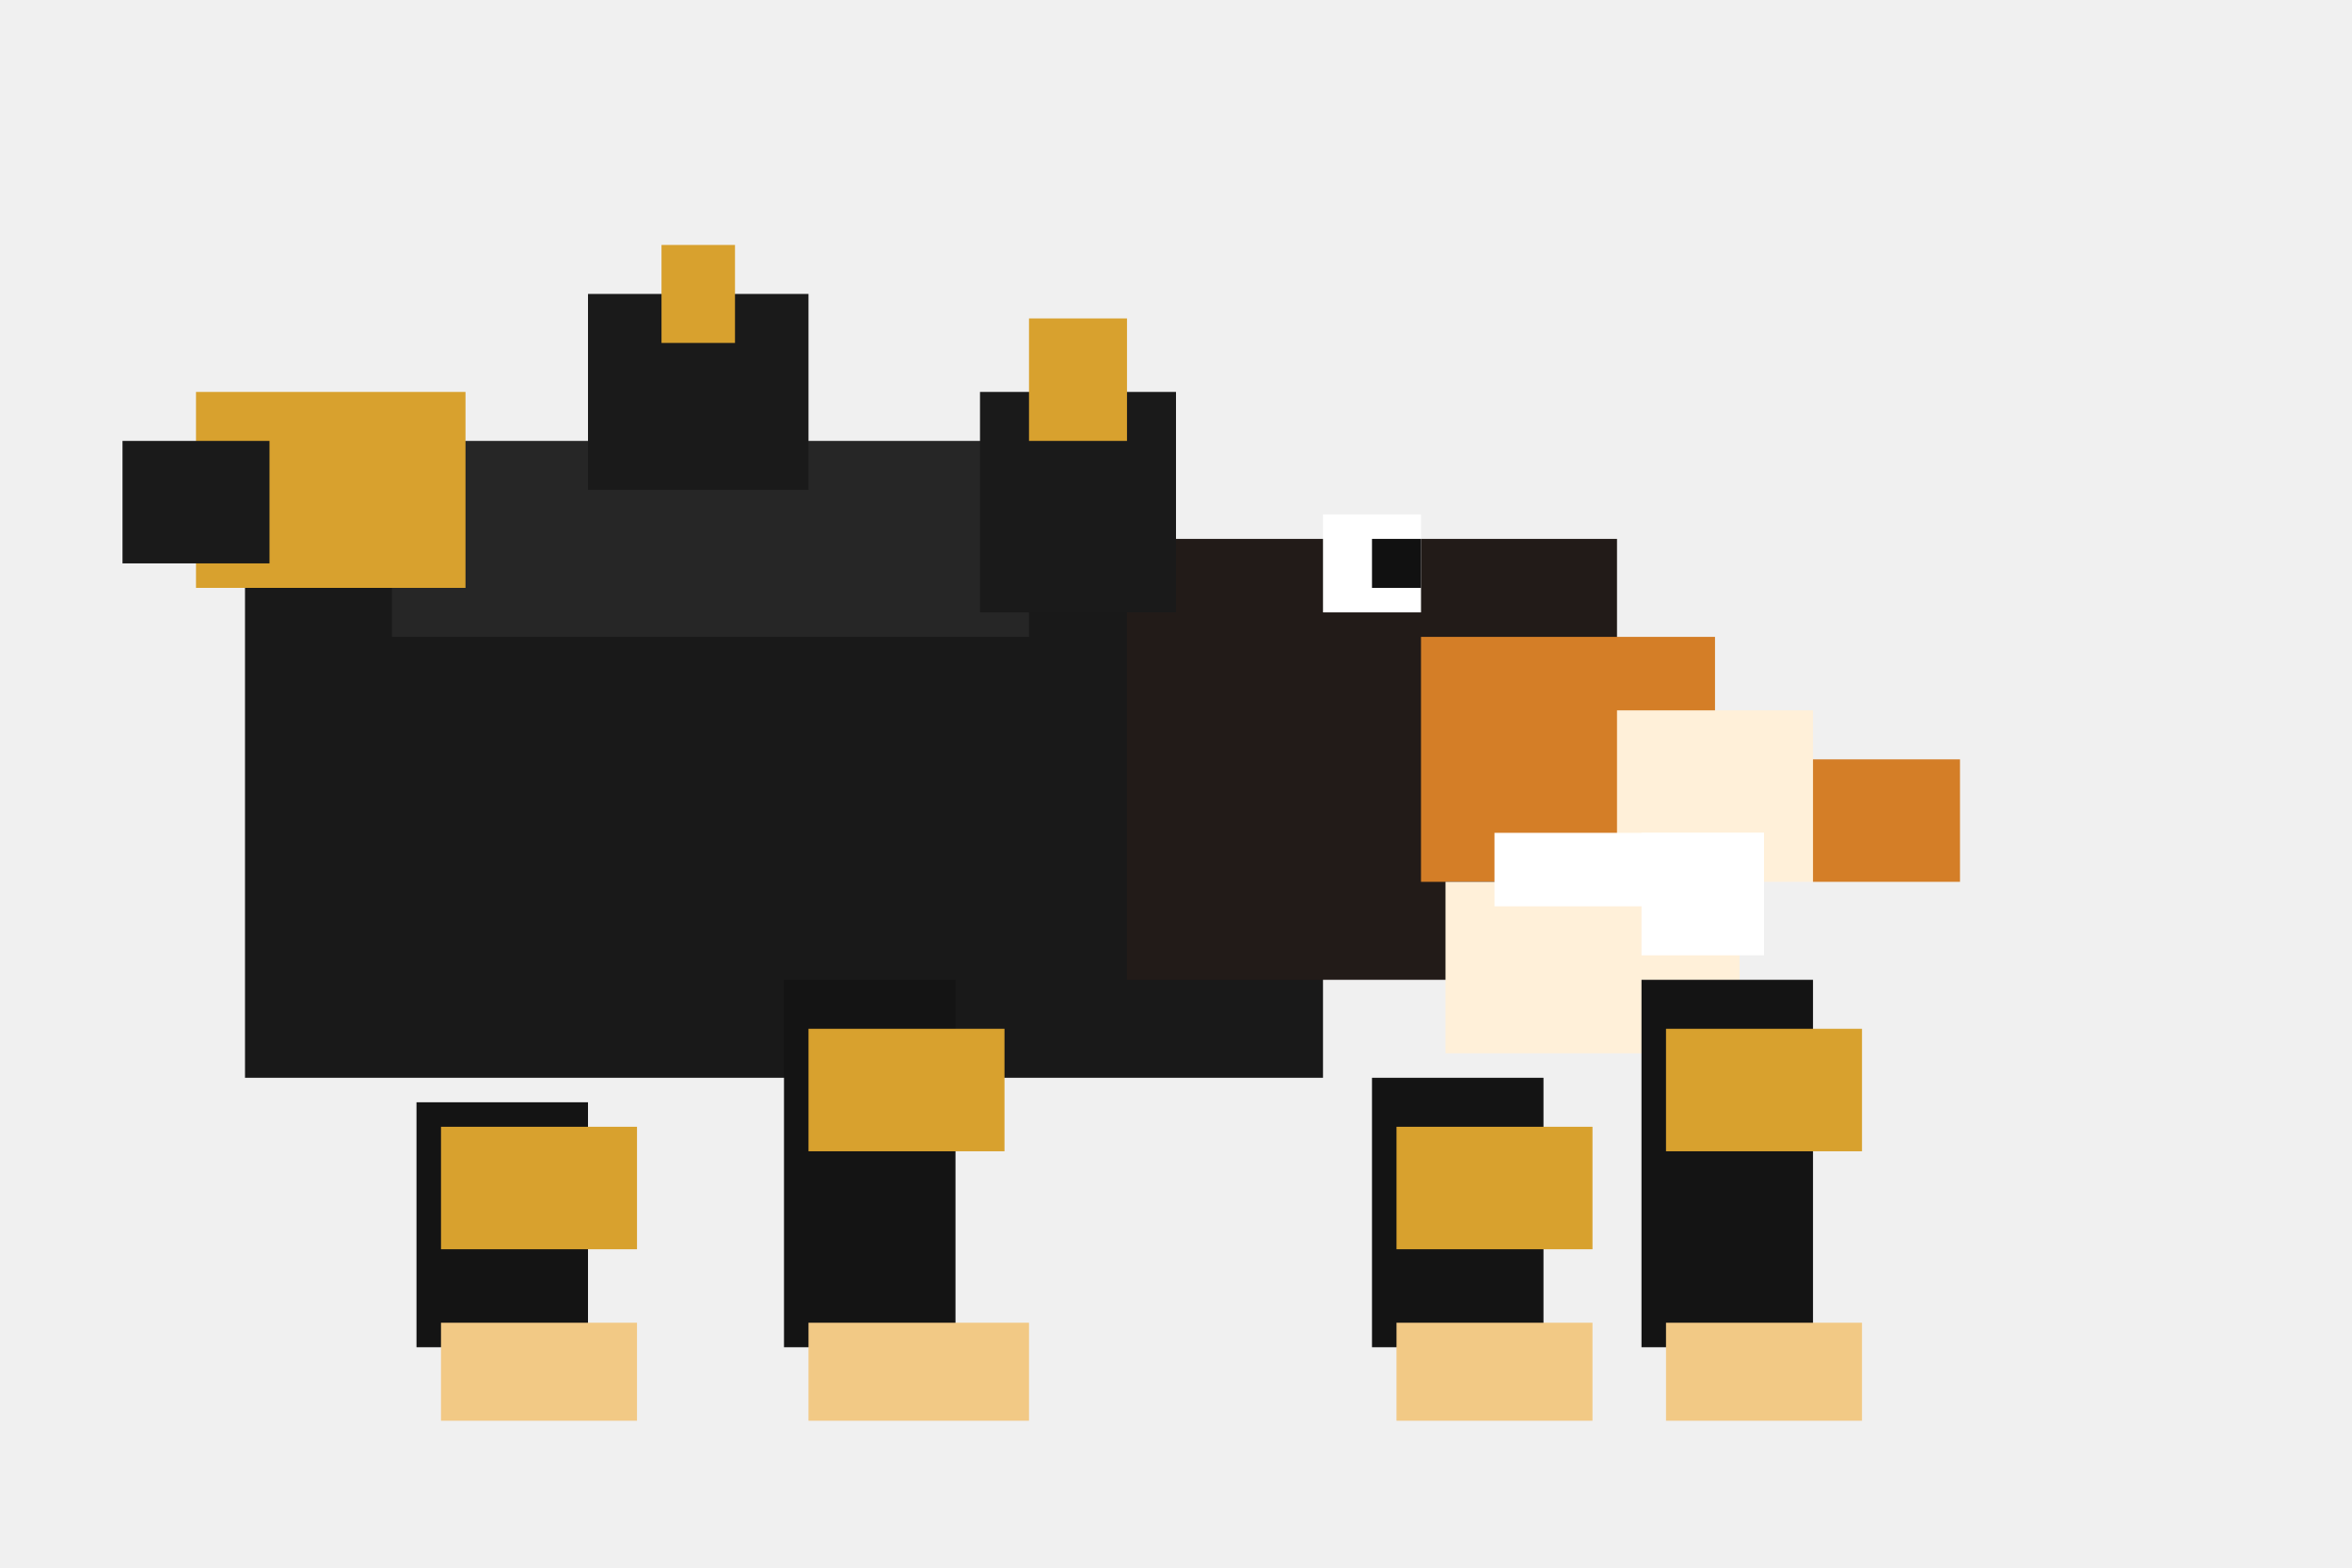
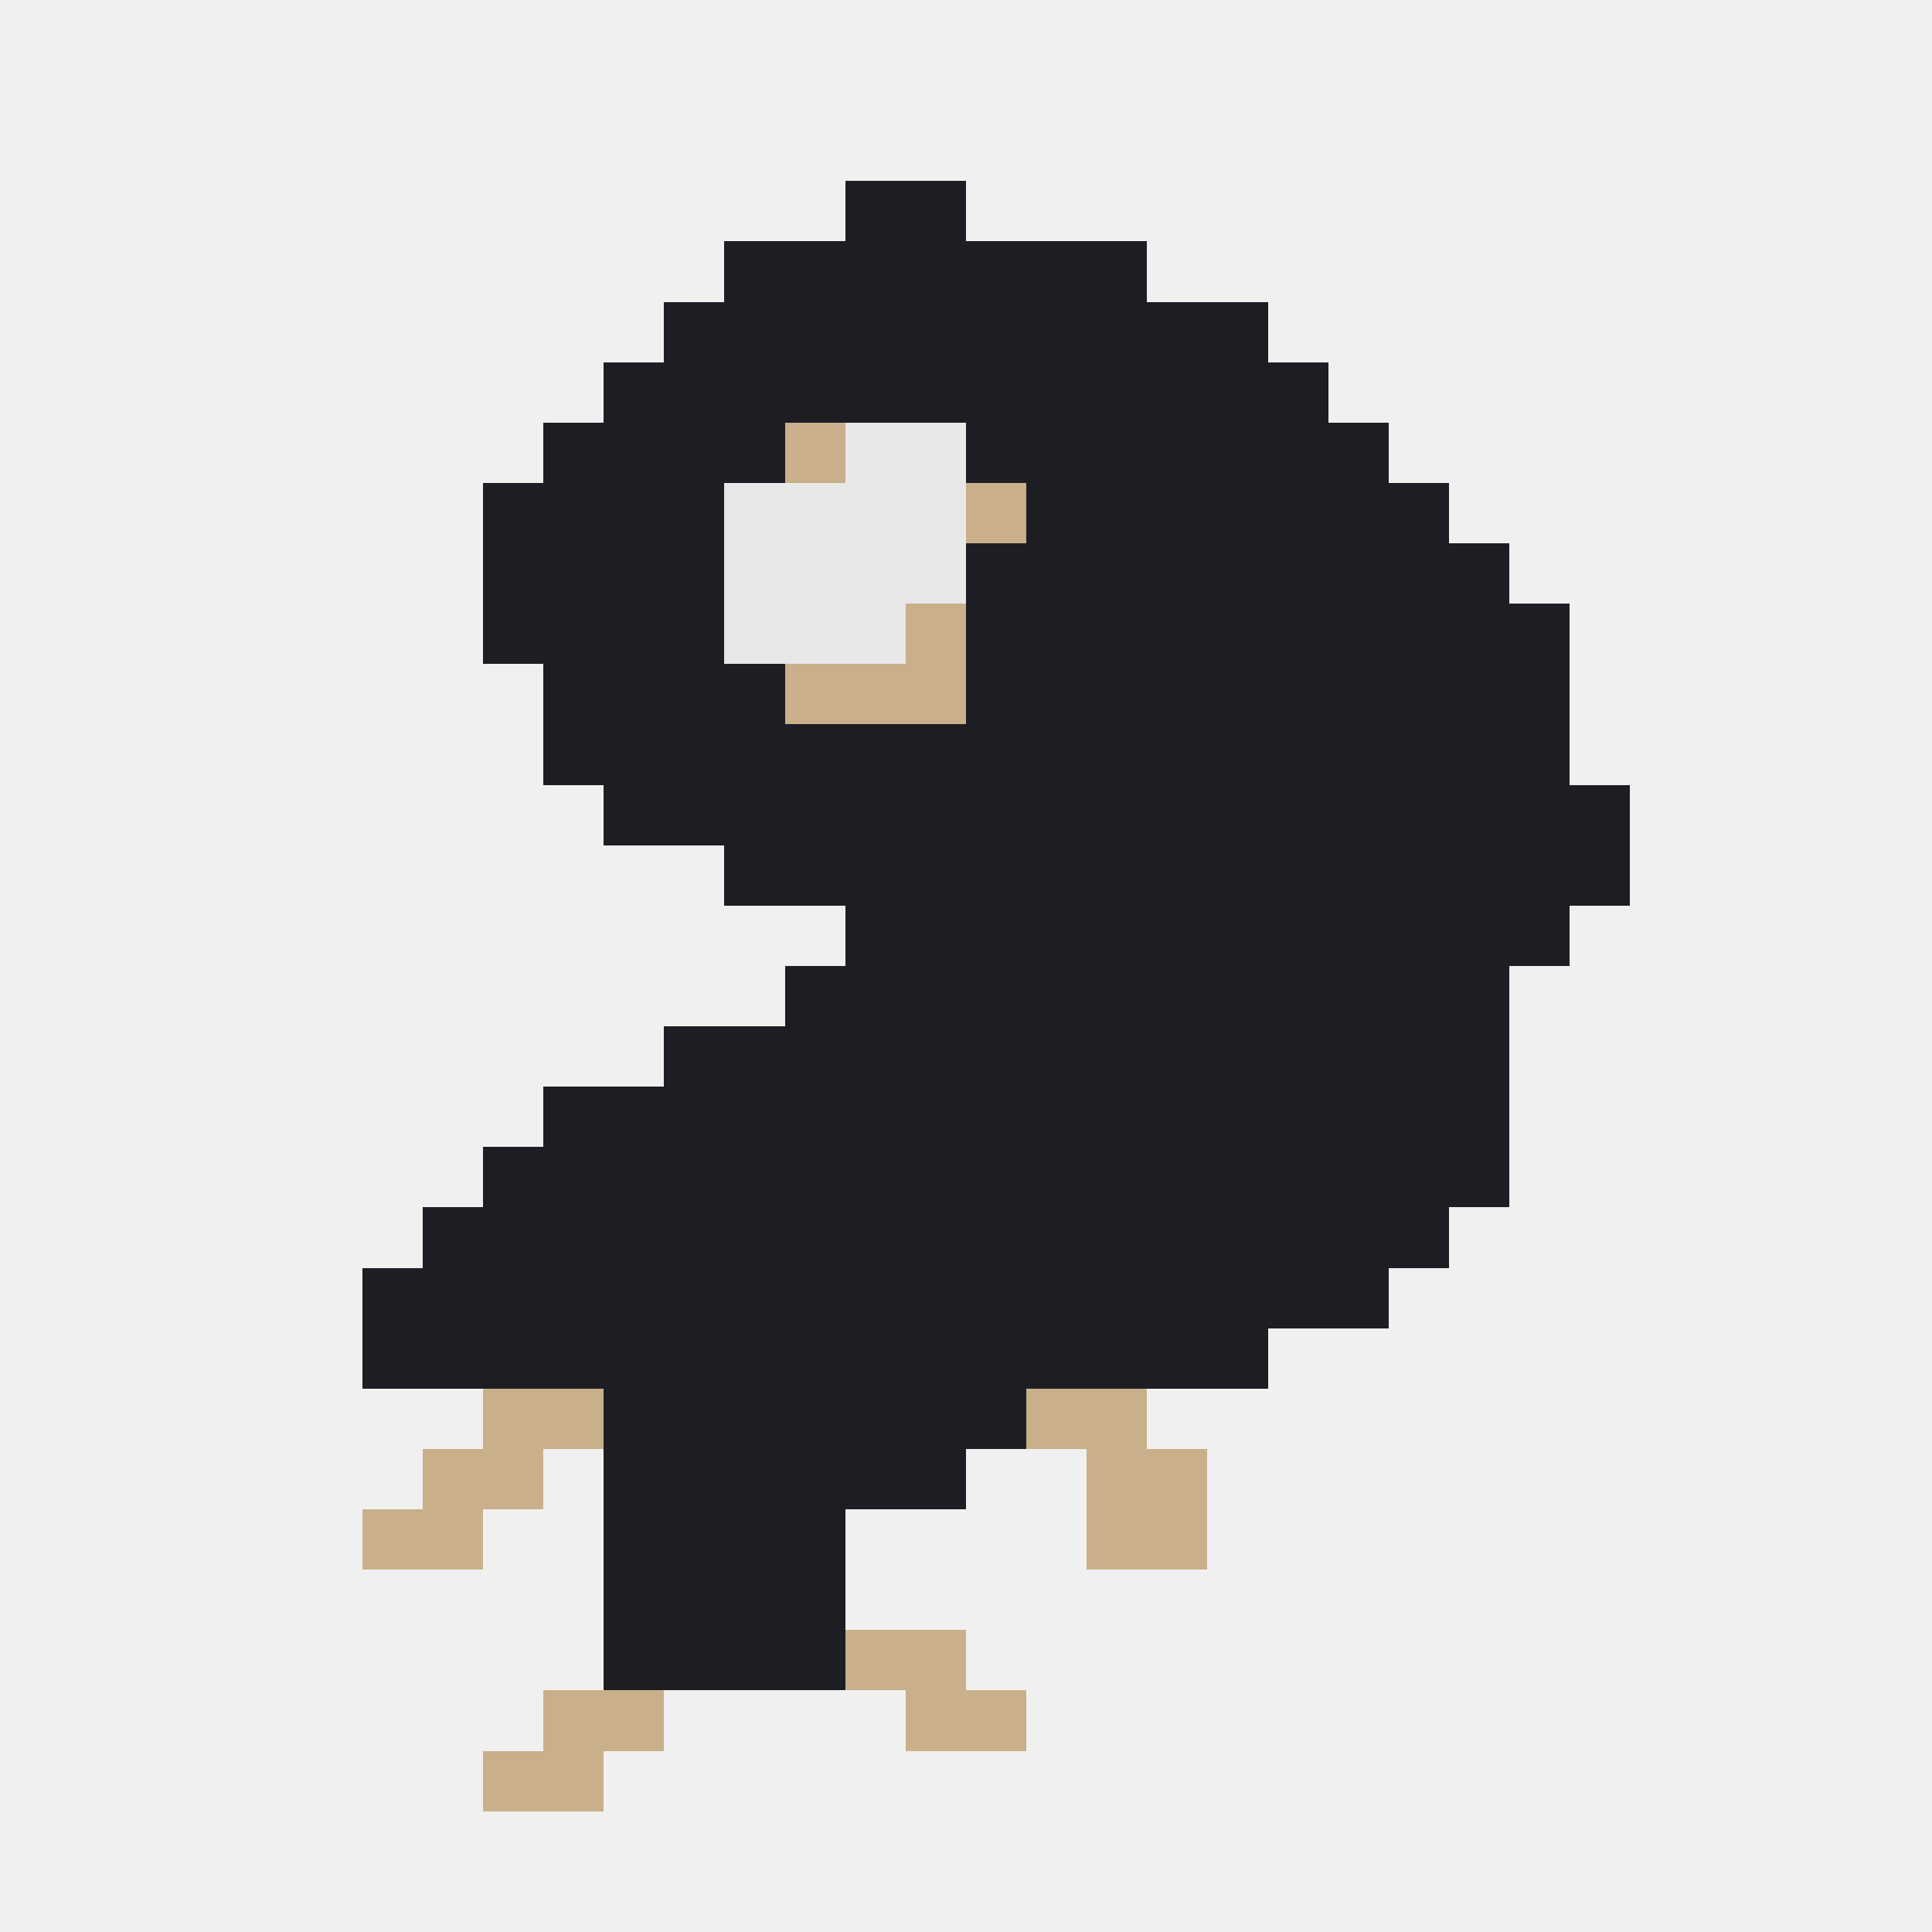
- <svg xmlns="http://www.w3.org/2000/svg" width="96" height="64" viewBox="0 0 96 64">
-   <rect width="96" height="64" fill="none" />
-   <rect x="10" y="24" width="44" height="20" fill="#191919" />
-   <rect x="16" y="18" width="26" height="8" fill="#262626" />
-   <rect x="46" y="22" width="20" height="18" fill="#221b18" />
-   <rect x="58" y="26" width="12" height="10" fill="#d47e27" />
-   <rect x="66" y="29" width="8" height="7" fill="#fff0d9" />
-   <rect x="74" y="31" width="6" height="5" fill="#d47e27" />
-   <rect x="59" y="36" width="12" height="7" fill="#fff0d9" />
-   <rect x="40" y="16" width="8" height="9" fill="#1a1a1a" />
-   <rect x="42" y="13" width="4" height="5" fill="#d8a12e" />
-   <rect x="24" y="12" width="9" height="8" fill="#1a1a1a" />
-   <rect x="27" y="10" width="3" height="4" fill="#d8a12e" />
-   <rect x="8" y="16" width="11" height="8" fill="#d8a12e" />
-   <rect x="5" y="18" width="6" height="5" fill="#1a1a1a" />
-   <rect x="17" y="45" width="7" height="10" fill="#141414" />
-   <rect x="18" y="54" width="8" height="4" fill="#f2c985" />
-   <rect x="32" y="40" width="7" height="15" fill="#141414" />
-   <rect x="33" y="54" width="9" height="4" fill="#f2c985" />
-   <rect x="56" y="44" width="7" height="11" fill="#141414" />
-   <rect x="57" y="54" width="8" height="4" fill="#f2c985" />
-   <rect x="67" y="40" width="7" height="15" fill="#141414" />
-   <rect x="68" y="54" width="8" height="4" fill="#f2c985" />
-   <rect x="18" y="46" width="8" height="5" fill="#d8a12e" />
-   <rect x="33" y="42" width="8" height="5" fill="#d8a12e" />
-   <rect x="57" y="46" width="8" height="5" fill="#d8a12e" />
-   <rect x="68" y="42" width="8" height="5" fill="#d8a12e" />
-   <rect x="54" y="21" width="4" height="4" fill="#ffffff" />
-   <rect x="56" y="22" width="2" height="2" fill="#111111" />
-   <rect x="61" y="34" width="11" height="3" fill="#ffffff" />
-   <rect x="67" y="34" width="5" height="5" fill="#ffffff" />
+ <svg xmlns="http://www.w3.org/2000/svg" width="384" height="384" viewBox="0 0 384 384" shape-rendering="crispEdges">
+   <rect x="168" y="36" width="12" height="12" fill="#1d1d24" />
+   <rect x="180" y="36" width="12" height="12" fill="#1d1d24" />
+   <rect x="144" y="48" width="12" height="12" fill="#1d1d24" />
+   <rect x="156" y="48" width="12" height="12" fill="#1d1d24" />
+   <rect x="168" y="48" width="12" height="12" fill="#1d1d24" />
+   <rect x="180" y="48" width="12" height="12" fill="#1d1d24" />
+   <rect x="192" y="48" width="12" height="12" fill="#1d1d24" />
+   <rect x="204" y="48" width="12" height="12" fill="#1d1d24" />
+   <rect x="216" y="48" width="12" height="12" fill="#1d1d24" />
+   <rect x="132" y="60" width="12" height="12" fill="#1d1d24" />
+   <rect x="144" y="60" width="12" height="12" fill="#1d1d24" />
+   <rect x="156" y="60" width="12" height="12" fill="#1d1d24" />
+   <rect x="168" y="60" width="12" height="12" fill="#1d1d24" />
+   <rect x="180" y="60" width="12" height="12" fill="#1d1d24" />
+   <rect x="192" y="60" width="12" height="12" fill="#1d1d24" />
+   <rect x="204" y="60" width="12" height="12" fill="#1d1d24" />
+   <rect x="216" y="60" width="12" height="12" fill="#1d1d24" />
+   <rect x="228" y="60" width="12" height="12" fill="#1d1d24" />
+   <rect x="240" y="60" width="12" height="12" fill="#1d1d24" />
+   <rect x="120" y="72" width="12" height="12" fill="#1d1d24" />
+   <rect x="132" y="72" width="12" height="12" fill="#1d1d24" />
+   <rect x="144" y="72" width="12" height="12" fill="#1d1d24" />
+   <rect x="156" y="72" width="12" height="12" fill="#1d1d24" />
+   <rect x="168" y="72" width="12" height="12" fill="#1d1d24" />
+   <rect x="180" y="72" width="12" height="12" fill="#1d1d24" />
+   <rect x="192" y="72" width="12" height="12" fill="#1d1d24" />
+   <rect x="204" y="72" width="12" height="12" fill="#1d1d24" />
+   <rect x="216" y="72" width="12" height="12" fill="#1d1d24" />
+   <rect x="228" y="72" width="12" height="12" fill="#1d1d24" />
+   <rect x="240" y="72" width="12" height="12" fill="#1d1d24" />
+   <rect x="252" y="72" width="12" height="12" fill="#1d1d24" />
+   <rect x="108" y="84" width="12" height="12" fill="#1d1d24" />
+   <rect x="120" y="84" width="12" height="12" fill="#1d1d24" />
+   <rect x="132" y="84" width="12" height="12" fill="#1d1d24" />
+   <rect x="144" y="84" width="12" height="12" fill="#1d1d24" />
+   <rect x="156" y="84" width="12" height="12" fill="#c9b08a" />
+   <rect x="168" y="84" width="12" height="12" fill="#e8e8e8" />
+   <rect x="180" y="84" width="12" height="12" fill="#e8e8e8" />
+   <rect x="192" y="84" width="12" height="12" fill="#1d1d24" />
+   <rect x="204" y="84" width="12" height="12" fill="#1d1d24" />
+   <rect x="216" y="84" width="12" height="12" fill="#1d1d24" />
+   <rect x="228" y="84" width="12" height="12" fill="#1d1d24" />
+   <rect x="240" y="84" width="12" height="12" fill="#1d1d24" />
+   <rect x="252" y="84" width="12" height="12" fill="#1d1d24" />
+   <rect x="264" y="84" width="12" height="12" fill="#1d1d24" />
+   <rect x="96" y="96" width="12" height="12" fill="#1d1d24" />
+   <rect x="108" y="96" width="12" height="12" fill="#1d1d24" />
+   <rect x="120" y="96" width="12" height="12" fill="#1d1d24" />
+   <rect x="132" y="96" width="12" height="12" fill="#1d1d24" />
+   <rect x="144" y="96" width="12" height="12" fill="#e8e8e8" />
+   <rect x="156" y="96" width="12" height="12" fill="#e8e8e8" />
+   <rect x="168" y="96" width="12" height="12" fill="#e8e8e8" />
+   <rect x="180" y="96" width="12" height="12" fill="#e8e8e8" />
+   <rect x="192" y="96" width="12" height="12" fill="#c9b08a" />
+   <rect x="204" y="96" width="12" height="12" fill="#1d1d24" />
+   <rect x="216" y="96" width="12" height="12" fill="#1d1d24" />
+   <rect x="228" y="96" width="12" height="12" fill="#1d1d24" />
+   <rect x="240" y="96" width="12" height="12" fill="#1d1d24" />
+   <rect x="252" y="96" width="12" height="12" fill="#1d1d24" />
+   <rect x="264" y="96" width="12" height="12" fill="#1d1d24" />
+   <rect x="276" y="96" width="12" height="12" fill="#1d1d24" />
+   <rect x="96" y="108" width="12" height="12" fill="#1d1d24" />
+   <rect x="108" y="108" width="12" height="12" fill="#1d1d24" />
+   <rect x="120" y="108" width="12" height="12" fill="#1d1d24" />
+   <rect x="132" y="108" width="12" height="12" fill="#1d1d24" />
+   <rect x="144" y="108" width="12" height="12" fill="#e8e8e8" />
+   <rect x="156" y="108" width="12" height="12" fill="#e8e8e8" />
+   <rect x="168" y="108" width="12" height="12" fill="#e8e8e8" />
+   <rect x="180" y="108" width="12" height="12" fill="#e8e8e8" />
+   <rect x="192" y="108" width="12" height="12" fill="#1d1d24" />
+   <rect x="204" y="108" width="12" height="12" fill="#1d1d24" />
+   <rect x="216" y="108" width="12" height="12" fill="#1d1d24" />
+   <rect x="228" y="108" width="12" height="12" fill="#1d1d24" />
+   <rect x="240" y="108" width="12" height="12" fill="#1d1d24" />
+   <rect x="252" y="108" width="12" height="12" fill="#1d1d24" />
+   <rect x="264" y="108" width="12" height="12" fill="#1d1d24" />
+   <rect x="276" y="108" width="12" height="12" fill="#1d1d24" />
+   <rect x="288" y="108" width="12" height="12" fill="#1d1d24" />
+   <rect x="96" y="120" width="12" height="12" fill="#1d1d24" />
+   <rect x="108" y="120" width="12" height="12" fill="#1d1d24" />
+   <rect x="120" y="120" width="12" height="12" fill="#1d1d24" />
+   <rect x="132" y="120" width="12" height="12" fill="#1d1d24" />
+   <rect x="144" y="120" width="12" height="12" fill="#e8e8e8" />
+   <rect x="156" y="120" width="12" height="12" fill="#e8e8e8" />
+   <rect x="168" y="120" width="12" height="12" fill="#e8e8e8" />
+   <rect x="180" y="120" width="12" height="12" fill="#c9b08a" />
+   <rect x="192" y="120" width="12" height="12" fill="#1d1d24" />
+   <rect x="204" y="120" width="12" height="12" fill="#1d1d24" />
+   <rect x="216" y="120" width="12" height="12" fill="#1d1d24" />
+   <rect x="228" y="120" width="12" height="12" fill="#1d1d24" />
+   <rect x="240" y="120" width="12" height="12" fill="#1d1d24" />
+   <rect x="252" y="120" width="12" height="12" fill="#1d1d24" />
+   <rect x="264" y="120" width="12" height="12" fill="#1d1d24" />
+   <rect x="276" y="120" width="12" height="12" fill="#1d1d24" />
+   <rect x="288" y="120" width="12" height="12" fill="#1d1d24" />
+   <rect x="300" y="120" width="12" height="12" fill="#1d1d24" />
+   <rect x="108" y="132" width="12" height="12" fill="#1d1d24" />
+   <rect x="120" y="132" width="12" height="12" fill="#1d1d24" />
+   <rect x="132" y="132" width="12" height="12" fill="#1d1d24" />
+   <rect x="144" y="132" width="12" height="12" fill="#1d1d24" />
+   <rect x="156" y="132" width="12" height="12" fill="#c9b08a" />
+   <rect x="168" y="132" width="12" height="12" fill="#c9b08a" />
+   <rect x="180" y="132" width="12" height="12" fill="#c9b08a" />
+   <rect x="192" y="132" width="12" height="12" fill="#1d1d24" />
+   <rect x="204" y="132" width="12" height="12" fill="#1d1d24" />
+   <rect x="216" y="132" width="12" height="12" fill="#1d1d24" />
+   <rect x="228" y="132" width="12" height="12" fill="#1d1d24" />
+   <rect x="240" y="132" width="12" height="12" fill="#1d1d24" />
+   <rect x="252" y="132" width="12" height="12" fill="#1d1d24" />
+   <rect x="264" y="132" width="12" height="12" fill="#1d1d24" />
+   <rect x="276" y="132" width="12" height="12" fill="#1d1d24" />
+   <rect x="288" y="132" width="12" height="12" fill="#1d1d24" />
+   <rect x="300" y="132" width="12" height="12" fill="#1d1d24" />
+   <rect x="108" y="144" width="12" height="12" fill="#1d1d24" />
+   <rect x="120" y="144" width="12" height="12" fill="#1d1d24" />
+   <rect x="132" y="144" width="12" height="12" fill="#1d1d24" />
+   <rect x="144" y="144" width="12" height="12" fill="#1d1d24" />
+   <rect x="156" y="144" width="12" height="12" fill="#1d1d24" />
+   <rect x="168" y="144" width="12" height="12" fill="#1d1d24" />
+   <rect x="180" y="144" width="12" height="12" fill="#1d1d24" />
+   <rect x="192" y="144" width="12" height="12" fill="#1d1d24" />
+   <rect x="204" y="144" width="12" height="12" fill="#1d1d24" />
+   <rect x="216" y="144" width="12" height="12" fill="#1d1d24" />
+   <rect x="228" y="144" width="12" height="12" fill="#1d1d24" />
+   <rect x="240" y="144" width="12" height="12" fill="#1d1d24" />
+   <rect x="252" y="144" width="12" height="12" fill="#1d1d24" />
+   <rect x="264" y="144" width="12" height="12" fill="#1d1d24" />
+   <rect x="276" y="144" width="12" height="12" fill="#1d1d24" />
+   <rect x="288" y="144" width="12" height="12" fill="#1d1d24" />
+   <rect x="300" y="144" width="12" height="12" fill="#1d1d24" />
+   <rect x="120" y="156" width="12" height="12" fill="#1d1d24" />
+   <rect x="132" y="156" width="12" height="12" fill="#1d1d24" />
+   <rect x="144" y="156" width="12" height="12" fill="#1d1d24" />
+   <rect x="156" y="156" width="12" height="12" fill="#1d1d24" />
+   <rect x="168" y="156" width="12" height="12" fill="#1d1d24" />
+   <rect x="180" y="156" width="12" height="12" fill="#1d1d24" />
+   <rect x="192" y="156" width="12" height="12" fill="#1d1d24" />
+   <rect x="204" y="156" width="12" height="12" fill="#1d1d24" />
+   <rect x="216" y="156" width="12" height="12" fill="#1d1d24" />
+   <rect x="228" y="156" width="12" height="12" fill="#1d1d24" />
+   <rect x="240" y="156" width="12" height="12" fill="#1d1d24" />
+   <rect x="252" y="156" width="12" height="12" fill="#1d1d24" />
+   <rect x="264" y="156" width="12" height="12" fill="#1d1d24" />
+   <rect x="276" y="156" width="12" height="12" fill="#1d1d24" />
+   <rect x="288" y="156" width="12" height="12" fill="#1d1d24" />
+   <rect x="300" y="156" width="12" height="12" fill="#1d1d24" />
+   <rect x="312" y="156" width="12" height="12" fill="#1d1d24" />
+   <rect x="144" y="168" width="12" height="12" fill="#1d1d24" />
+   <rect x="156" y="168" width="12" height="12" fill="#1d1d24" />
+   <rect x="168" y="168" width="12" height="12" fill="#1d1d24" />
+   <rect x="180" y="168" width="12" height="12" fill="#1d1d24" />
+   <rect x="192" y="168" width="12" height="12" fill="#1d1d24" />
+   <rect x="204" y="168" width="12" height="12" fill="#1d1d24" />
+   <rect x="216" y="168" width="12" height="12" fill="#1d1d24" />
+   <rect x="228" y="168" width="12" height="12" fill="#1d1d24" />
+   <rect x="240" y="168" width="12" height="12" fill="#1d1d24" />
+   <rect x="252" y="168" width="12" height="12" fill="#1d1d24" />
+   <rect x="264" y="168" width="12" height="12" fill="#1d1d24" />
+   <rect x="276" y="168" width="12" height="12" fill="#1d1d24" />
+   <rect x="288" y="168" width="12" height="12" fill="#1d1d24" />
+   <rect x="300" y="168" width="12" height="12" fill="#1d1d24" />
+   <rect x="312" y="168" width="12" height="12" fill="#1d1d24" />
+   <rect x="168" y="180" width="12" height="12" fill="#1d1d24" />
+   <rect x="180" y="180" width="12" height="12" fill="#1d1d24" />
+   <rect x="192" y="180" width="12" height="12" fill="#1d1d24" />
+   <rect x="204" y="180" width="12" height="12" fill="#1d1d24" />
+   <rect x="216" y="180" width="12" height="12" fill="#1d1d24" />
+   <rect x="228" y="180" width="12" height="12" fill="#1d1d24" />
+   <rect x="240" y="180" width="12" height="12" fill="#1d1d24" />
+   <rect x="252" y="180" width="12" height="12" fill="#1d1d24" />
+   <rect x="264" y="180" width="12" height="12" fill="#1d1d24" />
+   <rect x="276" y="180" width="12" height="12" fill="#1d1d24" />
+   <rect x="288" y="180" width="12" height="12" fill="#1d1d24" />
+   <rect x="300" y="180" width="12" height="12" fill="#1d1d24" />
+   <rect x="156" y="192" width="12" height="12" fill="#1d1d24" />
+   <rect x="168" y="192" width="12" height="12" fill="#1d1d24" />
+   <rect x="180" y="192" width="12" height="12" fill="#1d1d24" />
+   <rect x="192" y="192" width="12" height="12" fill="#1d1d24" />
+   <rect x="204" y="192" width="12" height="12" fill="#1d1d24" />
+   <rect x="216" y="192" width="12" height="12" fill="#1d1d24" />
+   <rect x="228" y="192" width="12" height="12" fill="#1d1d24" />
+   <rect x="240" y="192" width="12" height="12" fill="#1d1d24" />
+   <rect x="252" y="192" width="12" height="12" fill="#1d1d24" />
+   <rect x="264" y="192" width="12" height="12" fill="#1d1d24" />
+   <rect x="276" y="192" width="12" height="12" fill="#1d1d24" />
+   <rect x="288" y="192" width="12" height="12" fill="#1d1d24" />
+   <rect x="132" y="204" width="12" height="12" fill="#1d1d24" />
+   <rect x="144" y="204" width="12" height="12" fill="#1d1d24" />
+   <rect x="156" y="204" width="12" height="12" fill="#1d1d24" />
+   <rect x="168" y="204" width="12" height="12" fill="#1d1d24" />
+   <rect x="180" y="204" width="12" height="12" fill="#1d1d24" />
+   <rect x="192" y="204" width="12" height="12" fill="#1d1d24" />
+   <rect x="204" y="204" width="12" height="12" fill="#1d1d24" />
+   <rect x="216" y="204" width="12" height="12" fill="#1d1d24" />
+   <rect x="228" y="204" width="12" height="12" fill="#1d1d24" />
+   <rect x="240" y="204" width="12" height="12" fill="#1d1d24" />
+   <rect x="252" y="204" width="12" height="12" fill="#1d1d24" />
+   <rect x="264" y="204" width="12" height="12" fill="#1d1d24" />
+   <rect x="276" y="204" width="12" height="12" fill="#1d1d24" />
+   <rect x="288" y="204" width="12" height="12" fill="#1d1d24" />
+   <rect x="108" y="216" width="12" height="12" fill="#1d1d24" />
+   <rect x="120" y="216" width="12" height="12" fill="#1d1d24" />
+   <rect x="132" y="216" width="12" height="12" fill="#1d1d24" />
+   <rect x="144" y="216" width="12" height="12" fill="#1d1d24" />
+   <rect x="156" y="216" width="12" height="12" fill="#1d1d24" />
+   <rect x="168" y="216" width="12" height="12" fill="#1d1d24" />
+   <rect x="180" y="216" width="12" height="12" fill="#1d1d24" />
+   <rect x="192" y="216" width="12" height="12" fill="#1d1d24" />
+   <rect x="204" y="216" width="12" height="12" fill="#1d1d24" />
+   <rect x="216" y="216" width="12" height="12" fill="#1d1d24" />
+   <rect x="228" y="216" width="12" height="12" fill="#1d1d24" />
+   <rect x="240" y="216" width="12" height="12" fill="#1d1d24" />
+   <rect x="252" y="216" width="12" height="12" fill="#1d1d24" />
+   <rect x="264" y="216" width="12" height="12" fill="#1d1d24" />
+   <rect x="276" y="216" width="12" height="12" fill="#1d1d24" />
+   <rect x="288" y="216" width="12" height="12" fill="#1d1d24" />
+   <rect x="96" y="228" width="12" height="12" fill="#1d1d24" />
+   <rect x="108" y="228" width="12" height="12" fill="#1d1d24" />
+   <rect x="120" y="228" width="12" height="12" fill="#1d1d24" />
+   <rect x="132" y="228" width="12" height="12" fill="#1d1d24" />
+   <rect x="144" y="228" width="12" height="12" fill="#1d1d24" />
+   <rect x="156" y="228" width="12" height="12" fill="#1d1d24" />
+   <rect x="168" y="228" width="12" height="12" fill="#1d1d24" />
+   <rect x="180" y="228" width="12" height="12" fill="#1d1d24" />
+   <rect x="192" y="228" width="12" height="12" fill="#1d1d24" />
+   <rect x="204" y="228" width="12" height="12" fill="#1d1d24" />
+   <rect x="216" y="228" width="12" height="12" fill="#1d1d24" />
+   <rect x="228" y="228" width="12" height="12" fill="#1d1d24" />
+   <rect x="240" y="228" width="12" height="12" fill="#1d1d24" />
+   <rect x="252" y="228" width="12" height="12" fill="#1d1d24" />
+   <rect x="264" y="228" width="12" height="12" fill="#1d1d24" />
+   <rect x="276" y="228" width="12" height="12" fill="#1d1d24" />
+   <rect x="288" y="228" width="12" height="12" fill="#1d1d24" />
+   <rect x="84" y="240" width="12" height="12" fill="#1d1d24" />
+   <rect x="96" y="240" width="12" height="12" fill="#1d1d24" />
+   <rect x="108" y="240" width="12" height="12" fill="#1d1d24" />
+   <rect x="120" y="240" width="12" height="12" fill="#1d1d24" />
+   <rect x="132" y="240" width="12" height="12" fill="#1d1d24" />
+   <rect x="144" y="240" width="12" height="12" fill="#1d1d24" />
+   <rect x="156" y="240" width="12" height="12" fill="#1d1d24" />
+   <rect x="168" y="240" width="12" height="12" fill="#1d1d24" />
+   <rect x="180" y="240" width="12" height="12" fill="#1d1d24" />
+   <rect x="192" y="240" width="12" height="12" fill="#1d1d24" />
+   <rect x="204" y="240" width="12" height="12" fill="#1d1d24" />
+   <rect x="216" y="240" width="12" height="12" fill="#1d1d24" />
+   <rect x="228" y="240" width="12" height="12" fill="#1d1d24" />
+   <rect x="240" y="240" width="12" height="12" fill="#1d1d24" />
+   <rect x="252" y="240" width="12" height="12" fill="#1d1d24" />
+   <rect x="264" y="240" width="12" height="12" fill="#1d1d24" />
+   <rect x="276" y="240" width="12" height="12" fill="#1d1d24" />
+   <rect x="72" y="252" width="12" height="12" fill="#1d1d24" />
+   <rect x="84" y="252" width="12" height="12" fill="#1d1d24" />
+   <rect x="96" y="252" width="12" height="12" fill="#1d1d24" />
+   <rect x="108" y="252" width="12" height="12" fill="#1d1d24" />
+   <rect x="120" y="252" width="12" height="12" fill="#1d1d24" />
+   <rect x="132" y="252" width="12" height="12" fill="#1d1d24" />
+   <rect x="144" y="252" width="12" height="12" fill="#1d1d24" />
+   <rect x="156" y="252" width="12" height="12" fill="#1d1d24" />
+   <rect x="168" y="252" width="12" height="12" fill="#1d1d24" />
+   <rect x="180" y="252" width="12" height="12" fill="#1d1d24" />
+   <rect x="192" y="252" width="12" height="12" fill="#1d1d24" />
+   <rect x="204" y="252" width="12" height="12" fill="#1d1d24" />
+   <rect x="216" y="252" width="12" height="12" fill="#1d1d24" />
+   <rect x="228" y="252" width="12" height="12" fill="#1d1d24" />
+   <rect x="240" y="252" width="12" height="12" fill="#1d1d24" />
+   <rect x="252" y="252" width="12" height="12" fill="#1d1d24" />
+   <rect x="264" y="252" width="12" height="12" fill="#1d1d24" />
+   <rect x="72" y="264" width="12" height="12" fill="#1d1d24" />
+   <rect x="84" y="264" width="12" height="12" fill="#1d1d24" />
+   <rect x="96" y="264" width="12" height="12" fill="#1d1d24" />
+   <rect x="108" y="264" width="12" height="12" fill="#1d1d24" />
+   <rect x="120" y="264" width="12" height="12" fill="#1d1d24" />
+   <rect x="132" y="264" width="12" height="12" fill="#1d1d24" />
+   <rect x="144" y="264" width="12" height="12" fill="#1d1d24" />
+   <rect x="156" y="264" width="12" height="12" fill="#1d1d24" />
+   <rect x="168" y="264" width="12" height="12" fill="#1d1d24" />
+   <rect x="180" y="264" width="12" height="12" fill="#1d1d24" />
+   <rect x="192" y="264" width="12" height="12" fill="#1d1d24" />
+   <rect x="204" y="264" width="12" height="12" fill="#1d1d24" />
+   <rect x="216" y="264" width="12" height="12" fill="#1d1d24" />
+   <rect x="228" y="264" width="12" height="12" fill="#1d1d24" />
+   <rect x="240" y="264" width="12" height="12" fill="#1d1d24" />
+   <rect x="96" y="276" width="12" height="12" fill="#c9b08a" />
+   <rect x="108" y="276" width="12" height="12" fill="#c9b08a" />
+   <rect x="120" y="276" width="12" height="12" fill="#1d1d24" />
+   <rect x="132" y="276" width="12" height="12" fill="#1d1d24" />
+   <rect x="144" y="276" width="12" height="12" fill="#1d1d24" />
+   <rect x="156" y="276" width="12" height="12" fill="#1d1d24" />
+   <rect x="168" y="276" width="12" height="12" fill="#1d1d24" />
+   <rect x="180" y="276" width="12" height="12" fill="#1d1d24" />
+   <rect x="192" y="276" width="12" height="12" fill="#1d1d24" />
+   <rect x="204" y="276" width="12" height="12" fill="#c9b08a" />
+   <rect x="216" y="276" width="12" height="12" fill="#c9b08a" />
+   <rect x="84" y="288" width="12" height="12" fill="#c9b08a" />
+   <rect x="96" y="288" width="12" height="12" fill="#c9b08a" />
+   <rect x="120" y="288" width="12" height="12" fill="#1d1d24" />
+   <rect x="132" y="288" width="12" height="12" fill="#1d1d24" />
+   <rect x="144" y="288" width="12" height="12" fill="#1d1d24" />
+   <rect x="156" y="288" width="12" height="12" fill="#1d1d24" />
+   <rect x="168" y="288" width="12" height="12" fill="#1d1d24" />
+   <rect x="180" y="288" width="12" height="12" fill="#1d1d24" />
+   <rect x="216" y="288" width="12" height="12" fill="#c9b08a" />
+   <rect x="228" y="288" width="12" height="12" fill="#c9b08a" />
+   <rect x="72" y="300" width="12" height="12" fill="#c9b08a" />
+   <rect x="84" y="300" width="12" height="12" fill="#c9b08a" />
+   <rect x="120" y="300" width="12" height="12" fill="#1d1d24" />
+   <rect x="132" y="300" width="12" height="12" fill="#1d1d24" />
+   <rect x="144" y="300" width="12" height="12" fill="#1d1d24" />
+   <rect x="156" y="300" width="12" height="12" fill="#1d1d24" />
+   <rect x="216" y="300" width="12" height="12" fill="#c9b08a" />
+   <rect x="228" y="300" width="12" height="12" fill="#c9b08a" />
+   <rect x="120" y="312" width="12" height="12" fill="#1d1d24" />
+   <rect x="132" y="312" width="12" height="12" fill="#1d1d24" />
+   <rect x="144" y="312" width="12" height="12" fill="#1d1d24" />
+   <rect x="156" y="312" width="12" height="12" fill="#1d1d24" />
+   <rect x="120" y="324" width="12" height="12" fill="#1d1d24" />
+   <rect x="132" y="324" width="12" height="12" fill="#1d1d24" />
+   <rect x="144" y="324" width="12" height="12" fill="#1d1d24" />
+   <rect x="156" y="324" width="12" height="12" fill="#1d1d24" />
+   <rect x="168" y="324" width="12" height="12" fill="#c9b08a" />
+   <rect x="180" y="324" width="12" height="12" fill="#c9b08a" />
+   <rect x="108" y="336" width="12" height="12" fill="#c9b08a" />
+   <rect x="120" y="336" width="12" height="12" fill="#c9b08a" />
+   <rect x="180" y="336" width="12" height="12" fill="#c9b08a" />
+   <rect x="192" y="336" width="12" height="12" fill="#c9b08a" />
+   <rect x="96" y="348" width="12" height="12" fill="#c9b08a" />
+   <rect x="108" y="348" width="12" height="12" fill="#c9b08a" />
</svg>
